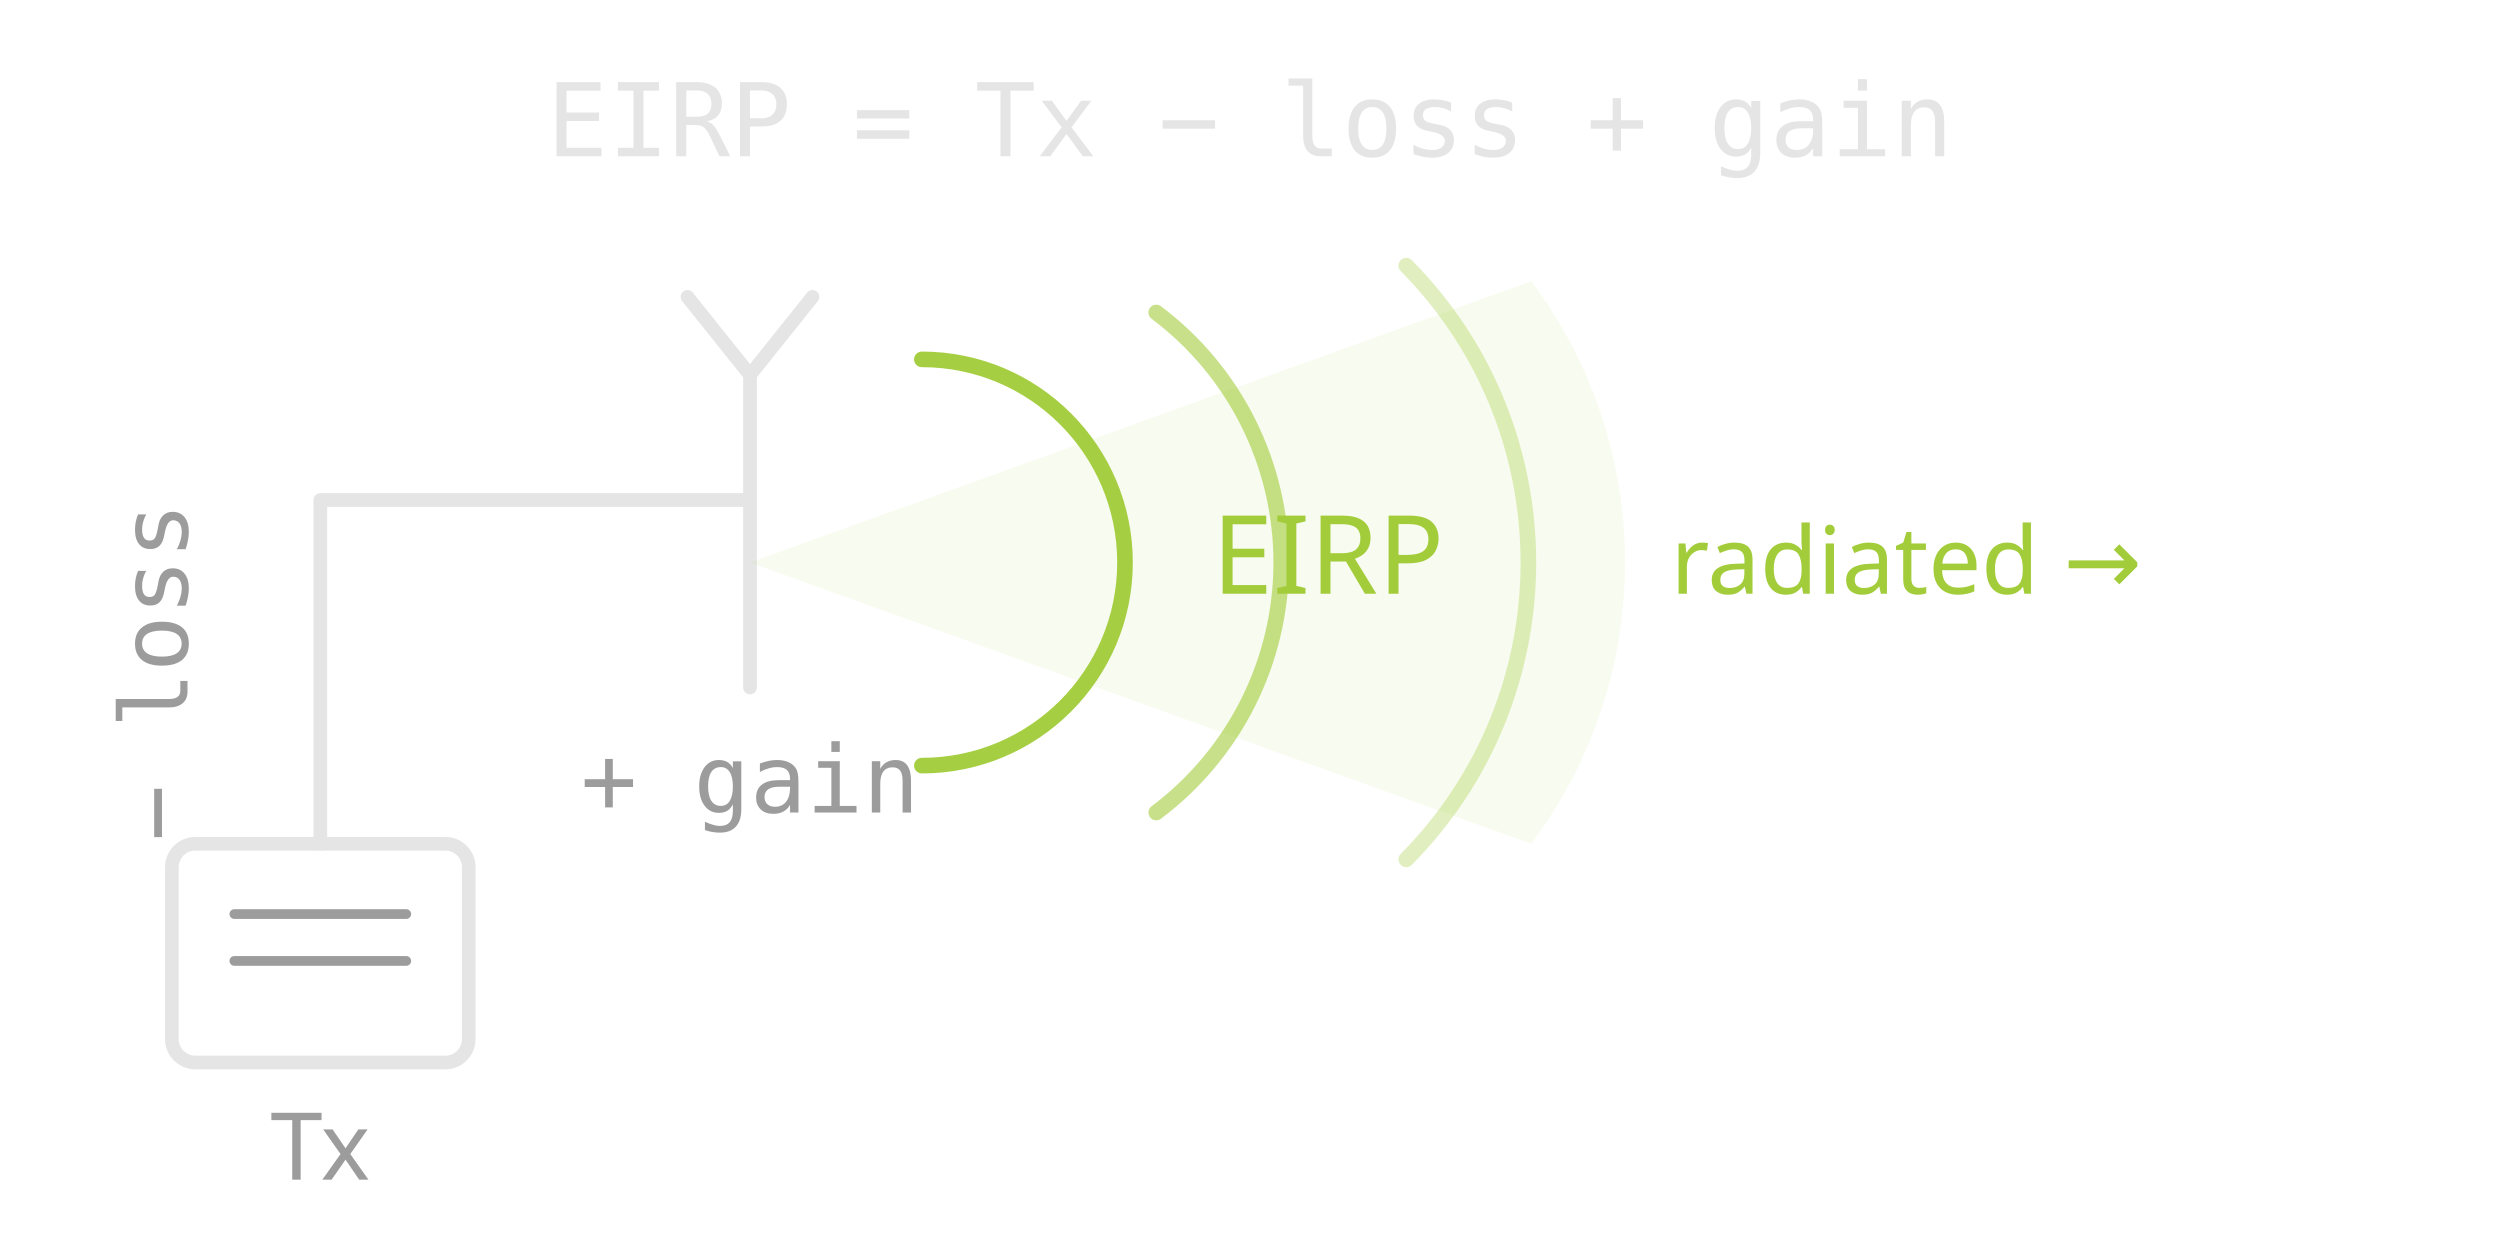
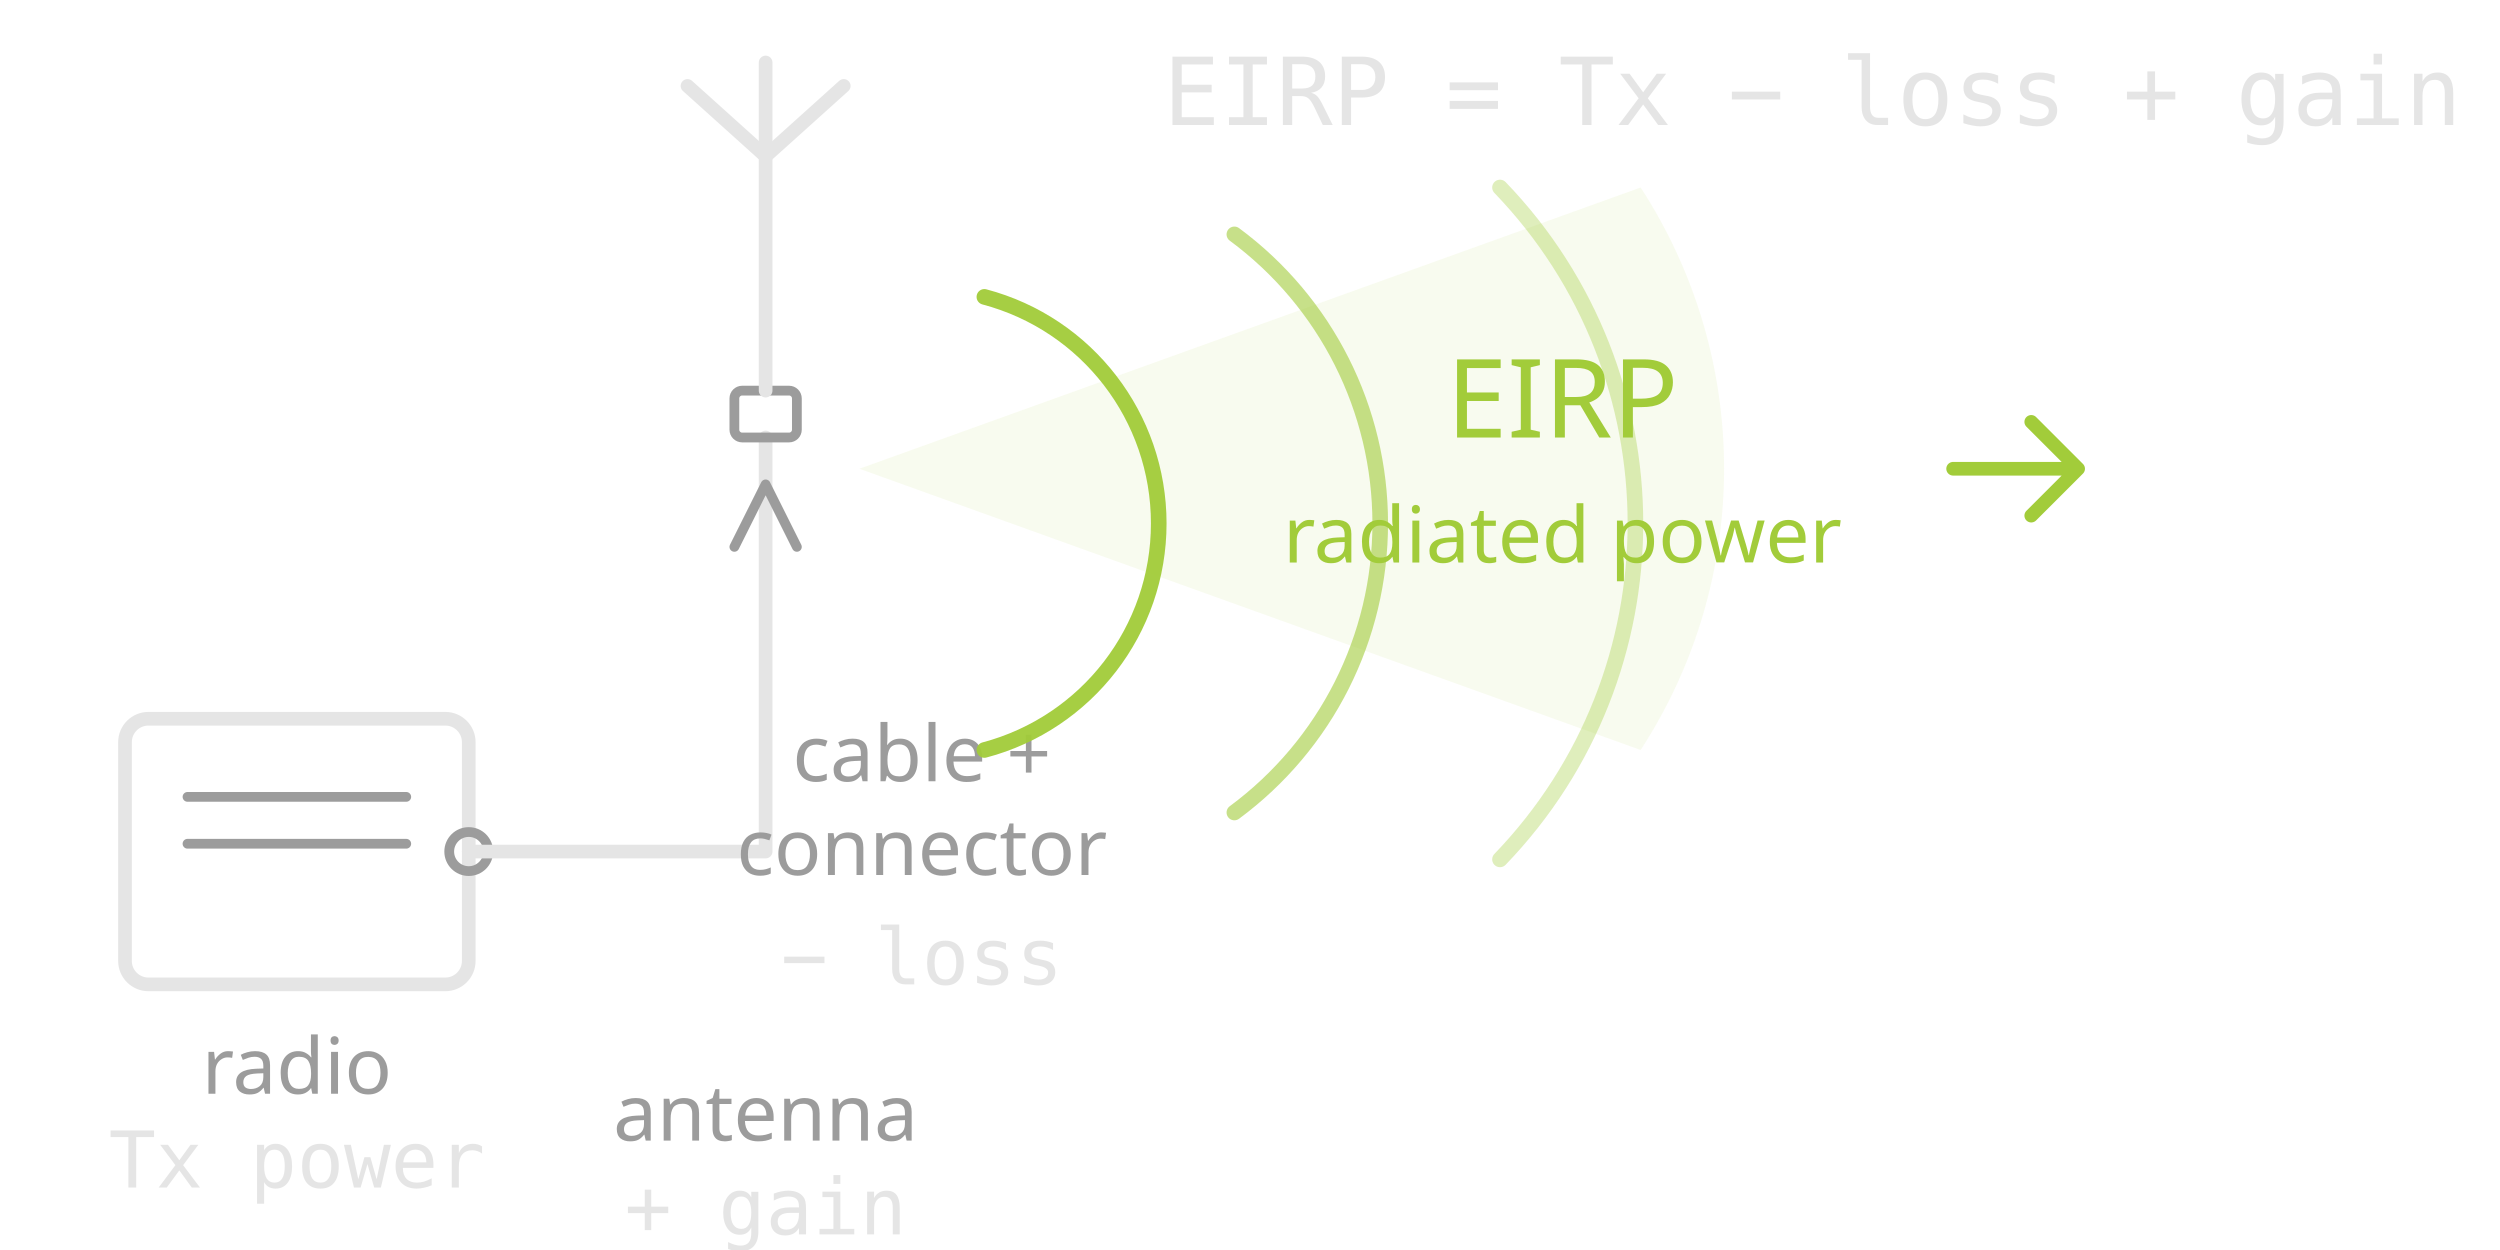
<svg xmlns="http://www.w3.org/2000/svg" viewBox="0 0 320 160" fill="none" font-family="IBM Plex Sans, sans-serif">
-   <rect x="22" y="108" width="38" height="28" rx="3" stroke="#E5E5E5" stroke-width="1.75" />
-   <line x1="30" y1="117" x2="52" y2="117" stroke="#9C9C9C" stroke-width="1.25" stroke-linecap="round" />
-   <line x1="30" y1="123" x2="52" y2="123" stroke="#9C9C9C" stroke-width="1.25" stroke-linecap="round" />
-   <text x="41" y="151" fill="#9C9C9C" font-size="12" font-weight="500" text-anchor="middle">Tx</text>
-   <path d="M41 108 L41 64 L96 64" stroke="#E5E5E5" stroke-width="1.75" stroke-linecap="round" stroke-linejoin="round" />
-   <text x="24" y="86" fill="#9C9C9C" font-size="12" font-weight="500" text-anchor="middle" transform="rotate(-90 24 86)" font-family="DM Mono, monospace">− loss</text>
+   <text x="232" y="16" fill="#E5E5E5" font-size="12" font-weight="500" text-anchor="middle" font-family="DM Mono, monospace">EIRP = Tx − loss + gain</text>
+   <rect x="16" y="92" width="44" height="34" rx="3" stroke="#E5E5E5" stroke-width="1.75" />
+   <line x1="24" y1="102" x2="52" y2="102" stroke="#9C9C9C" stroke-width="1.25" stroke-linecap="round" />
+   <line x1="24" y1="108" x2="52" y2="108" stroke="#9C9C9C" stroke-width="1.25" stroke-linecap="round" />
+   <circle cx="60" cy="109" r="2.5" stroke="#9C9C9C" stroke-width="1.25" fill="none" />
+   <text x="38" y="140" fill="#9C9C9C" font-size="10" font-weight="500" text-anchor="middle">radio</text>
+   <text x="38" y="152" fill="#E5E5E5" font-size="10" font-weight="500" text-anchor="middle" font-family="DM Mono, monospace">Tx power</text>
+   <path d="M60 109 L98 109 L98 56" stroke="#E5E5E5" stroke-width="1.75" stroke-linecap="round" stroke-linejoin="round" />
+   <path d="M94 70 L98 62 L102 70" stroke="#9C9C9C" stroke-width="1.25" fill="none" stroke-linecap="round" stroke-linejoin="round" />
+   <rect x="94" y="50" width="8" height="6" rx="1" stroke="#9C9C9C" stroke-width="1.25" />
+   <text x="118" y="100" fill="#9C9C9C" font-size="10" font-weight="500" text-anchor="middle">cable +</text>
+   <text x="118" y="112" fill="#9C9C9C" font-size="10" font-weight="500" text-anchor="middle">connector</text>
+   <text x="118" y="126" fill="#E5E5E5" font-size="10" font-weight="500" text-anchor="middle" font-family="DM Mono, monospace">− loss</text>
  <g stroke="#E5E5E5" stroke-width="1.75" stroke-linecap="round" stroke-linejoin="round">
-     <line x1="96" y1="48" x2="96" y2="88" />
-     <path d="M96 48 L88 38 M96 48 L104 38" />
+     <path d="M98 50 V20" />
+     <path d="M98 20 L88 11" />
+     <path d="M98 20 V8" />
+     <path d="M98 20 L108 11" />
  </g>
-   <text x="96" y="104" fill="#9C9C9C" font-size="12" font-weight="500" text-anchor="middle" font-family="DM Mono, monospace">+ gain</text>
+   <text x="98" y="146" fill="#9C9C9C" font-size="10" font-weight="500" text-anchor="middle">antenna</text>
+   <text x="98" y="158" fill="#E5E5E5" font-size="10" font-weight="500" text-anchor="middle" font-family="DM Mono, monospace">+ gain</text>
+   <path d="M110 60 L210 24 A66 66 0 0 1 210 96 Z" fill="#A2CC3A" fill-opacity="0.08" />
  <g stroke="#A2CC3A" stroke-width="2" stroke-linecap="round" fill="none">
-     <path d="M118 46 A26 26 0 0 1 118 98" opacity="0.95" />
-     <path d="M148 40 A40 40 0 0 1 148 104" opacity="0.6" />
-     <path d="M180 34 A54 54 0 0 1 180 110" opacity="0.32" />
+     <path d="M126 38 A30 30 0 0 1 126 96" opacity="0.95" />
+     <path d="M158 30 A46 46 0 0 1 158 104" opacity="0.6" />
+     <path d="M192 24 A62 62 0 0 1 192 110" opacity="0.34" />
  </g>
-   <path d="M96 72 L196 36 A60 60 0 0 1 196 108 Z" fill="#A2CC3A" fill-opacity="0.08" />
-   <text x="170" y="76" fill="#A2CC3A" font-size="14" font-weight="500" text-anchor="middle">EIRP</text>
-   <text x="244" y="76" fill="#A2CC3A" font-size="12" font-weight="500" text-anchor="middle">radiated →</text>
-   <text x="160" y="20" fill="#E5E5E5" font-size="13" font-weight="500" text-anchor="middle" font-family="DM Mono, monospace">EIRP = Tx − loss + gain</text>
+   <path d="M250 60 L266 60 M260 54 L266 60 L260 66" stroke="#A2CC3A" stroke-width="1.75" fill="none" stroke-linecap="round" stroke-linejoin="round" />
+   <text x="200" y="56" fill="#A2CC3A" font-size="14" font-weight="500" text-anchor="middle">EIRP</text>
+   <text x="200" y="72" fill="#A2CC3A" font-size="10" font-weight="500" text-anchor="middle">radiated power</text>
</svg>
